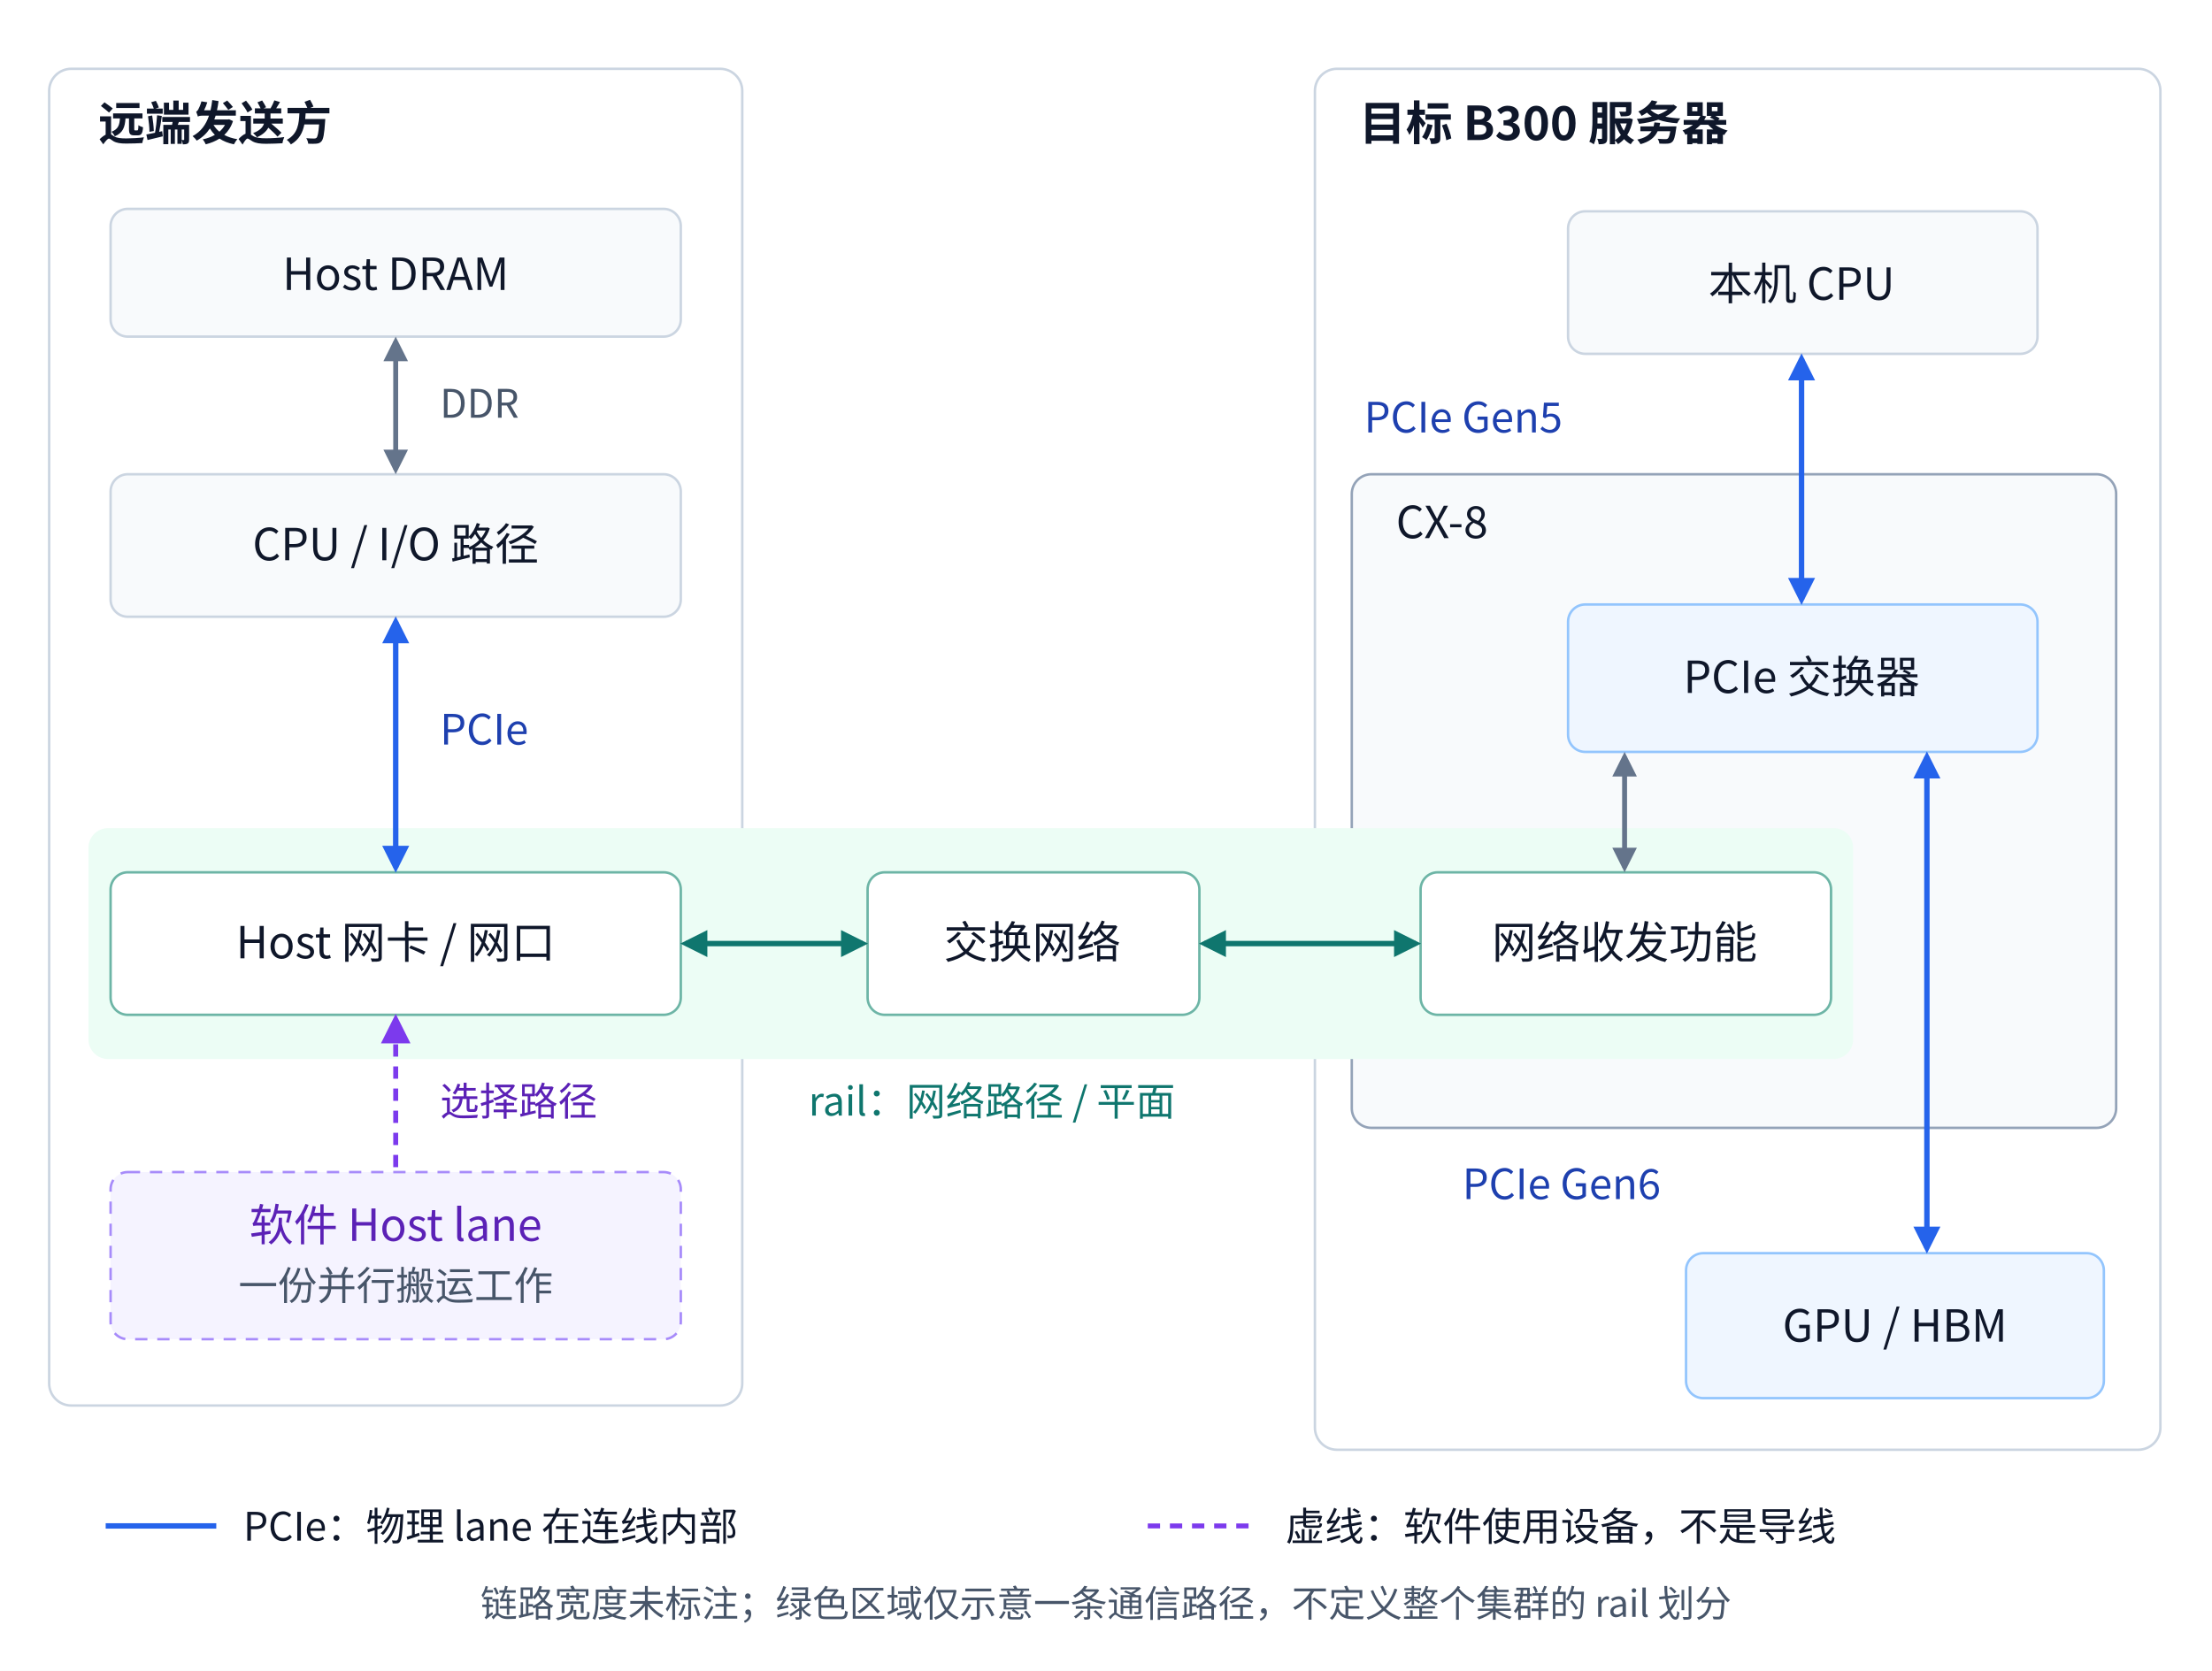
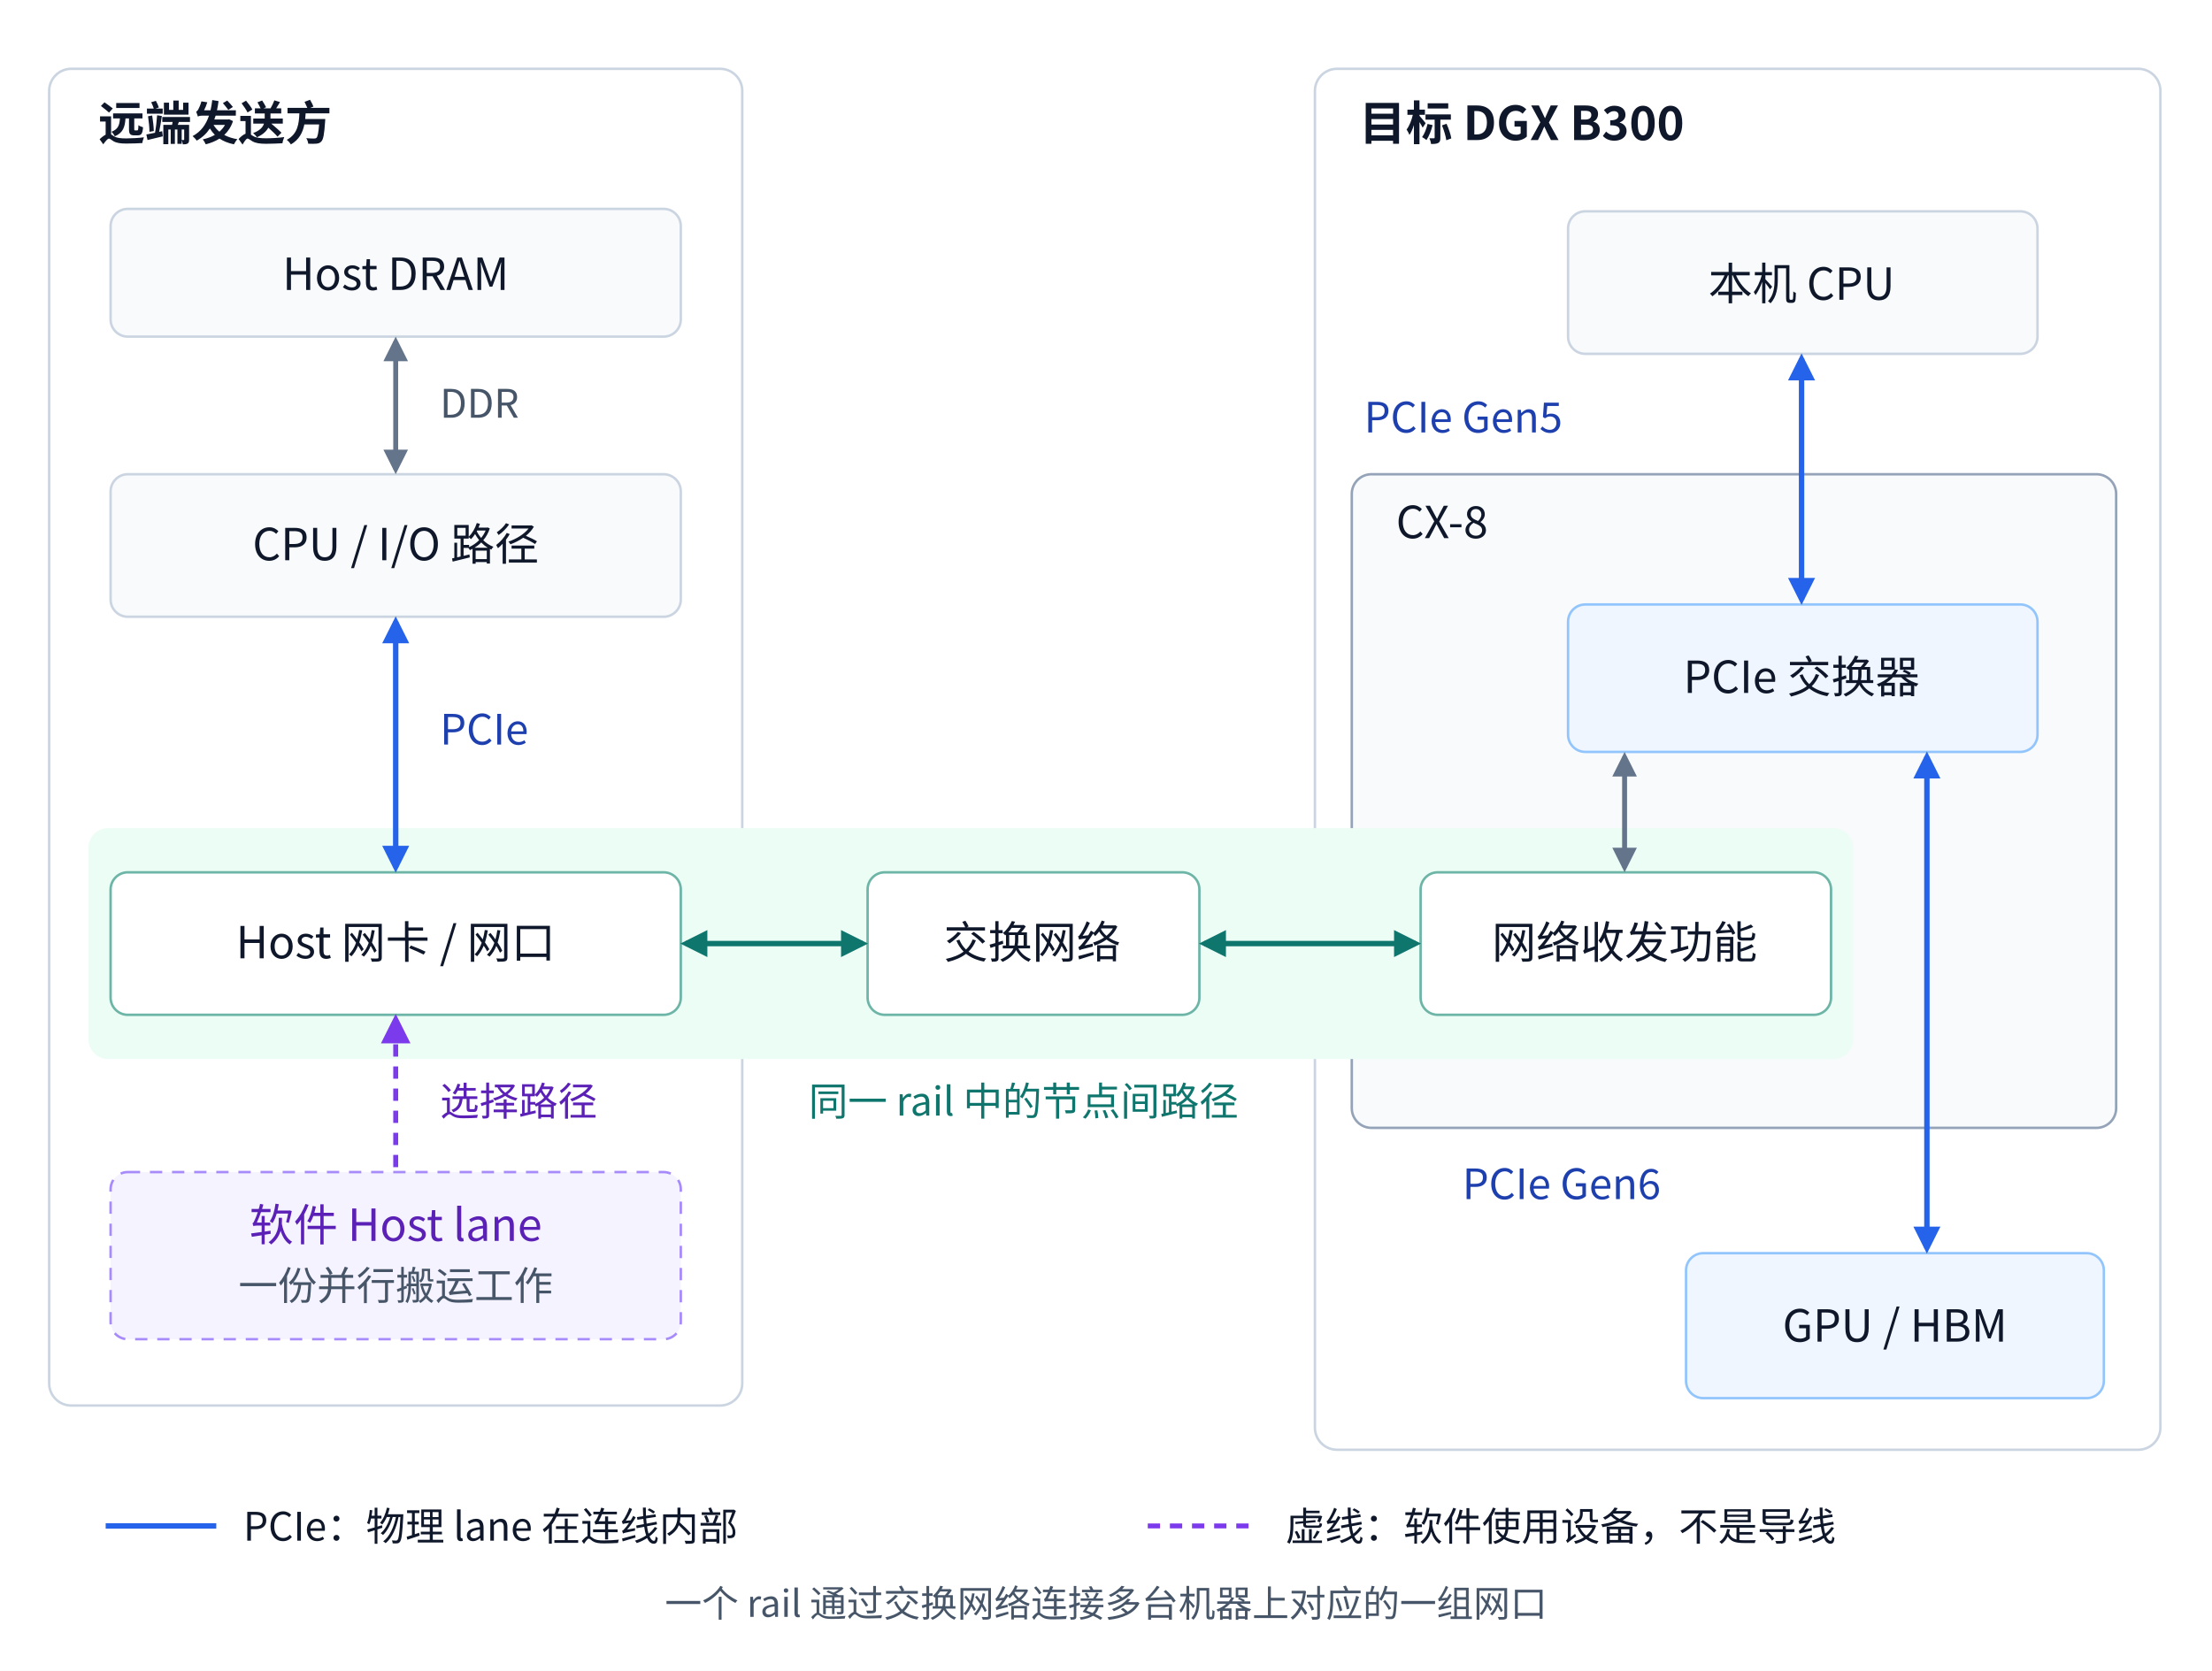
<svg xmlns="http://www.w3.org/2000/svg" width="900" height="680" viewBox="0 0 900 680" role="img" aria-labelledby="lane-rail-title lane-rail-desc" style="display:block;max-width:100%;height:auto;margin:20px auto" font-family="system-ui, -apple-system, 'PingFang SC', 'Noto Sans CJK SC', sans-serif">
  <defs>
    <marker id="map-pcie-arrow" viewBox="0 0 10 10" refX="8" refY="5" markerWidth="5" markerHeight="5" orient="auto-start-reverse">
      <path d="M 0 0 L 10 5 L 0 10 Z" fill="#2563eb" />
    </marker>
    <marker id="map-network-arrow" viewBox="0 0 10 10" refX="8" refY="5" markerWidth="5" markerHeight="5" orient="auto-start-reverse">
      <path d="M 0 0 L 10 5 L 0 10 Z" fill="#0f766e" />
    </marker>
    <marker id="map-software-arrow" viewBox="0 0 10 10" refX="8" refY="5" markerWidth="6" markerHeight="6" orient="auto-start-reverse">
      <path d="M 0 0 L 10 5 L 0 10 Z" fill="#7c3aed" />
    </marker>
    <marker id="map-internal-arrow" viewBox="0 0 10 10" refX="8" refY="5" markerWidth="5" markerHeight="5" orient="auto-start-reverse">
      <path d="M 0 0 L 10 5 L 0 10 Z" fill="#64748b" />
    </marker>
  </defs>
  <rect width="900" height="680" fill="#ffffff" />
  <rect x="20" y="28" width="282" height="544" rx="9" fill="none" stroke="#cbd5e1" />
  <rect x="535" y="28" width="344" height="562" rx="9" fill="none" stroke="#cbd5e1" />
  <text x="40" y="57" font-size="19" font-weight="600" fill="#0f172a">远端发送方</text>
-   <text x="553" y="57" font-size="19" font-weight="600" fill="#0f172a">目标 B300 服务器</text>
+   <text x="553" y="57" font-size="19" font-weight="600" fill="#0f172a">目标 DGX B300</text>
  <rect x="45" y="85" width="232" height="52" rx="7" fill="#f8fafc" stroke="#cbd5e1" />
  <text x="161" y="118" text-anchor="middle" font-size="18" fill="#0f172a">Host DRAM</text>
  <rect x="45" y="193" width="232" height="58" rx="7" fill="#f8fafc" stroke="#cbd5e1" />
  <text x="161" y="228" text-anchor="middle" font-size="18" fill="#0f172a">CPU / I/O 路径</text>
  <path d="M161 139 V191" stroke="#64748b" stroke-width="2" marker-start="url(#map-internal-arrow)" marker-end="url(#map-internal-arrow)" />
  <text x="179" y="170" font-size="16" fill="#475569">DDR</text>
  <text x="179" y="303" font-size="17" fill="#1e40af">PCIe</text>
  <rect x="550" y="193" width="311" height="266" rx="8" fill="#f8fafc" stroke="#94a3b8" />
  <text x="568" y="219" font-size="18" fill="#0f172a">CX-8</text>
  <rect x="638" y="86" width="191" height="58" rx="7" fill="#f8fafc" stroke="#cbd5e1" />
  <text x="733" y="122" text-anchor="middle" font-size="18" fill="#0f172a">本机 CPU</text>
  <rect x="638" y="246" width="191" height="60" rx="7" fill="#eff6ff" stroke="#93c5fd" />
  <text x="733" y="282" text-anchor="middle" font-size="18" fill="#0f172a">PCIe 交换器</text>
  <path d="M733 146 V244" stroke="#2563eb" stroke-width="2.2" marker-start="url(#map-pcie-arrow)" marker-end="url(#map-pcie-arrow)" />
  <text x="555" y="176" font-size="17" fill="#1e40af">PCIe Gen5</text>
  <rect x="36" y="337" width="718" height="94" rx="8" fill="#ecfdf5" />
  <rect x="45" y="355" width="232" height="58" rx="7" fill="#ffffff" stroke="#6db5a6" />
  <text x="161" y="390" text-anchor="middle" font-size="18" fill="#0f172a">Host 网卡 / 网口</text>
  <rect x="353" y="355" width="135" height="58" rx="7" fill="#ffffff" stroke="#6db5a6" />
  <text x="420" y="390" text-anchor="middle" font-size="18" fill="#0f172a">交换网络</text>
  <rect x="578" y="355" width="167" height="58" rx="7" fill="#ffffff" stroke="#6db5a6" />
  <text x="661" y="390" text-anchor="middle" font-size="18" fill="#0f172a">网络收发功能</text>
  <path d="M161 253 V353" stroke="#2563eb" stroke-width="2.2" marker-start="url(#map-pcie-arrow)" marker-end="url(#map-pcie-arrow)" />
  <path d="M279 384 H351" stroke="#0f766e" stroke-width="2.2" marker-start="url(#map-network-arrow)" marker-end="url(#map-network-arrow)" />
  <path d="M490 384 H576" stroke="#0f766e" stroke-width="2.2" marker-start="url(#map-network-arrow)" marker-end="url(#map-network-arrow)" />
  <path d="M661 353 V308" stroke="#64748b" stroke-width="2" marker-start="url(#map-internal-arrow)" marker-end="url(#map-internal-arrow)" />
-   <text x="329" y="454" font-size="16" fill="#0f766e">rail：网络路径 / 平面</text>
+   <text x="329" y="454" font-size="16" fill="#0f766e">同一 rail 中的节点间路径</text>
  <rect x="686" y="510" width="170" height="59" rx="7" fill="#eff6ff" stroke="#93c5fd" />
  <text x="771" y="546" text-anchor="middle" font-size="18" fill="#0f172a">GPU / HBM</text>
  <path d="M784 308 V508" stroke="#2563eb" stroke-width="2.2" marker-start="url(#map-pcie-arrow)" marker-end="url(#map-pcie-arrow)" />
  <text x="595" y="488" font-size="17" fill="#1e40af">PCIe Gen6</text>
  <rect x="45" y="477" width="232" height="68" rx="7" fill="#f5f3ff" stroke="#a78bfa" stroke-dasharray="5 4" />
  <text x="161" y="505" text-anchor="middle" font-size="18" fill="#5b21b6">软件 Host lane</text>
  <text x="161" y="529" text-anchor="middle" font-size="16" fill="#475569">一份并行搬运工作</text>
  <path d="M161 475 V415" stroke="#7c3aed" stroke-width="2" stroke-dasharray="5 4" marker-end="url(#map-software-arrow)" />
  <text x="179" y="454" font-size="16" fill="#5b21b6">选择路径</text>
  <path d="M43 621 H88" stroke="#2563eb" stroke-width="2.2" />
  <text x="99" y="627" font-size="16" fill="#0f172a">PCIe：物理 lane 在连线内部</text>
  <path d="M467 621 H512" stroke="#7c3aed" stroke-width="2" stroke-dasharray="5 4" />
  <text x="523" y="627" font-size="16" fill="#0f172a">虚线：软件使用设备，不是导线</text>
-   <text x="450" y="658" text-anchor="middle" font-size="15" fill="#475569">链路宽度未标注；绿色区域仅示意一条通信路径，不定义整个集群的 rail 划分</text>
+   <text x="450" y="658" text-anchor="middle" font-size="15" fill="#475569">一个 rail 通过交换网络连接多台机器上对应的一组网口</text>
</svg>
